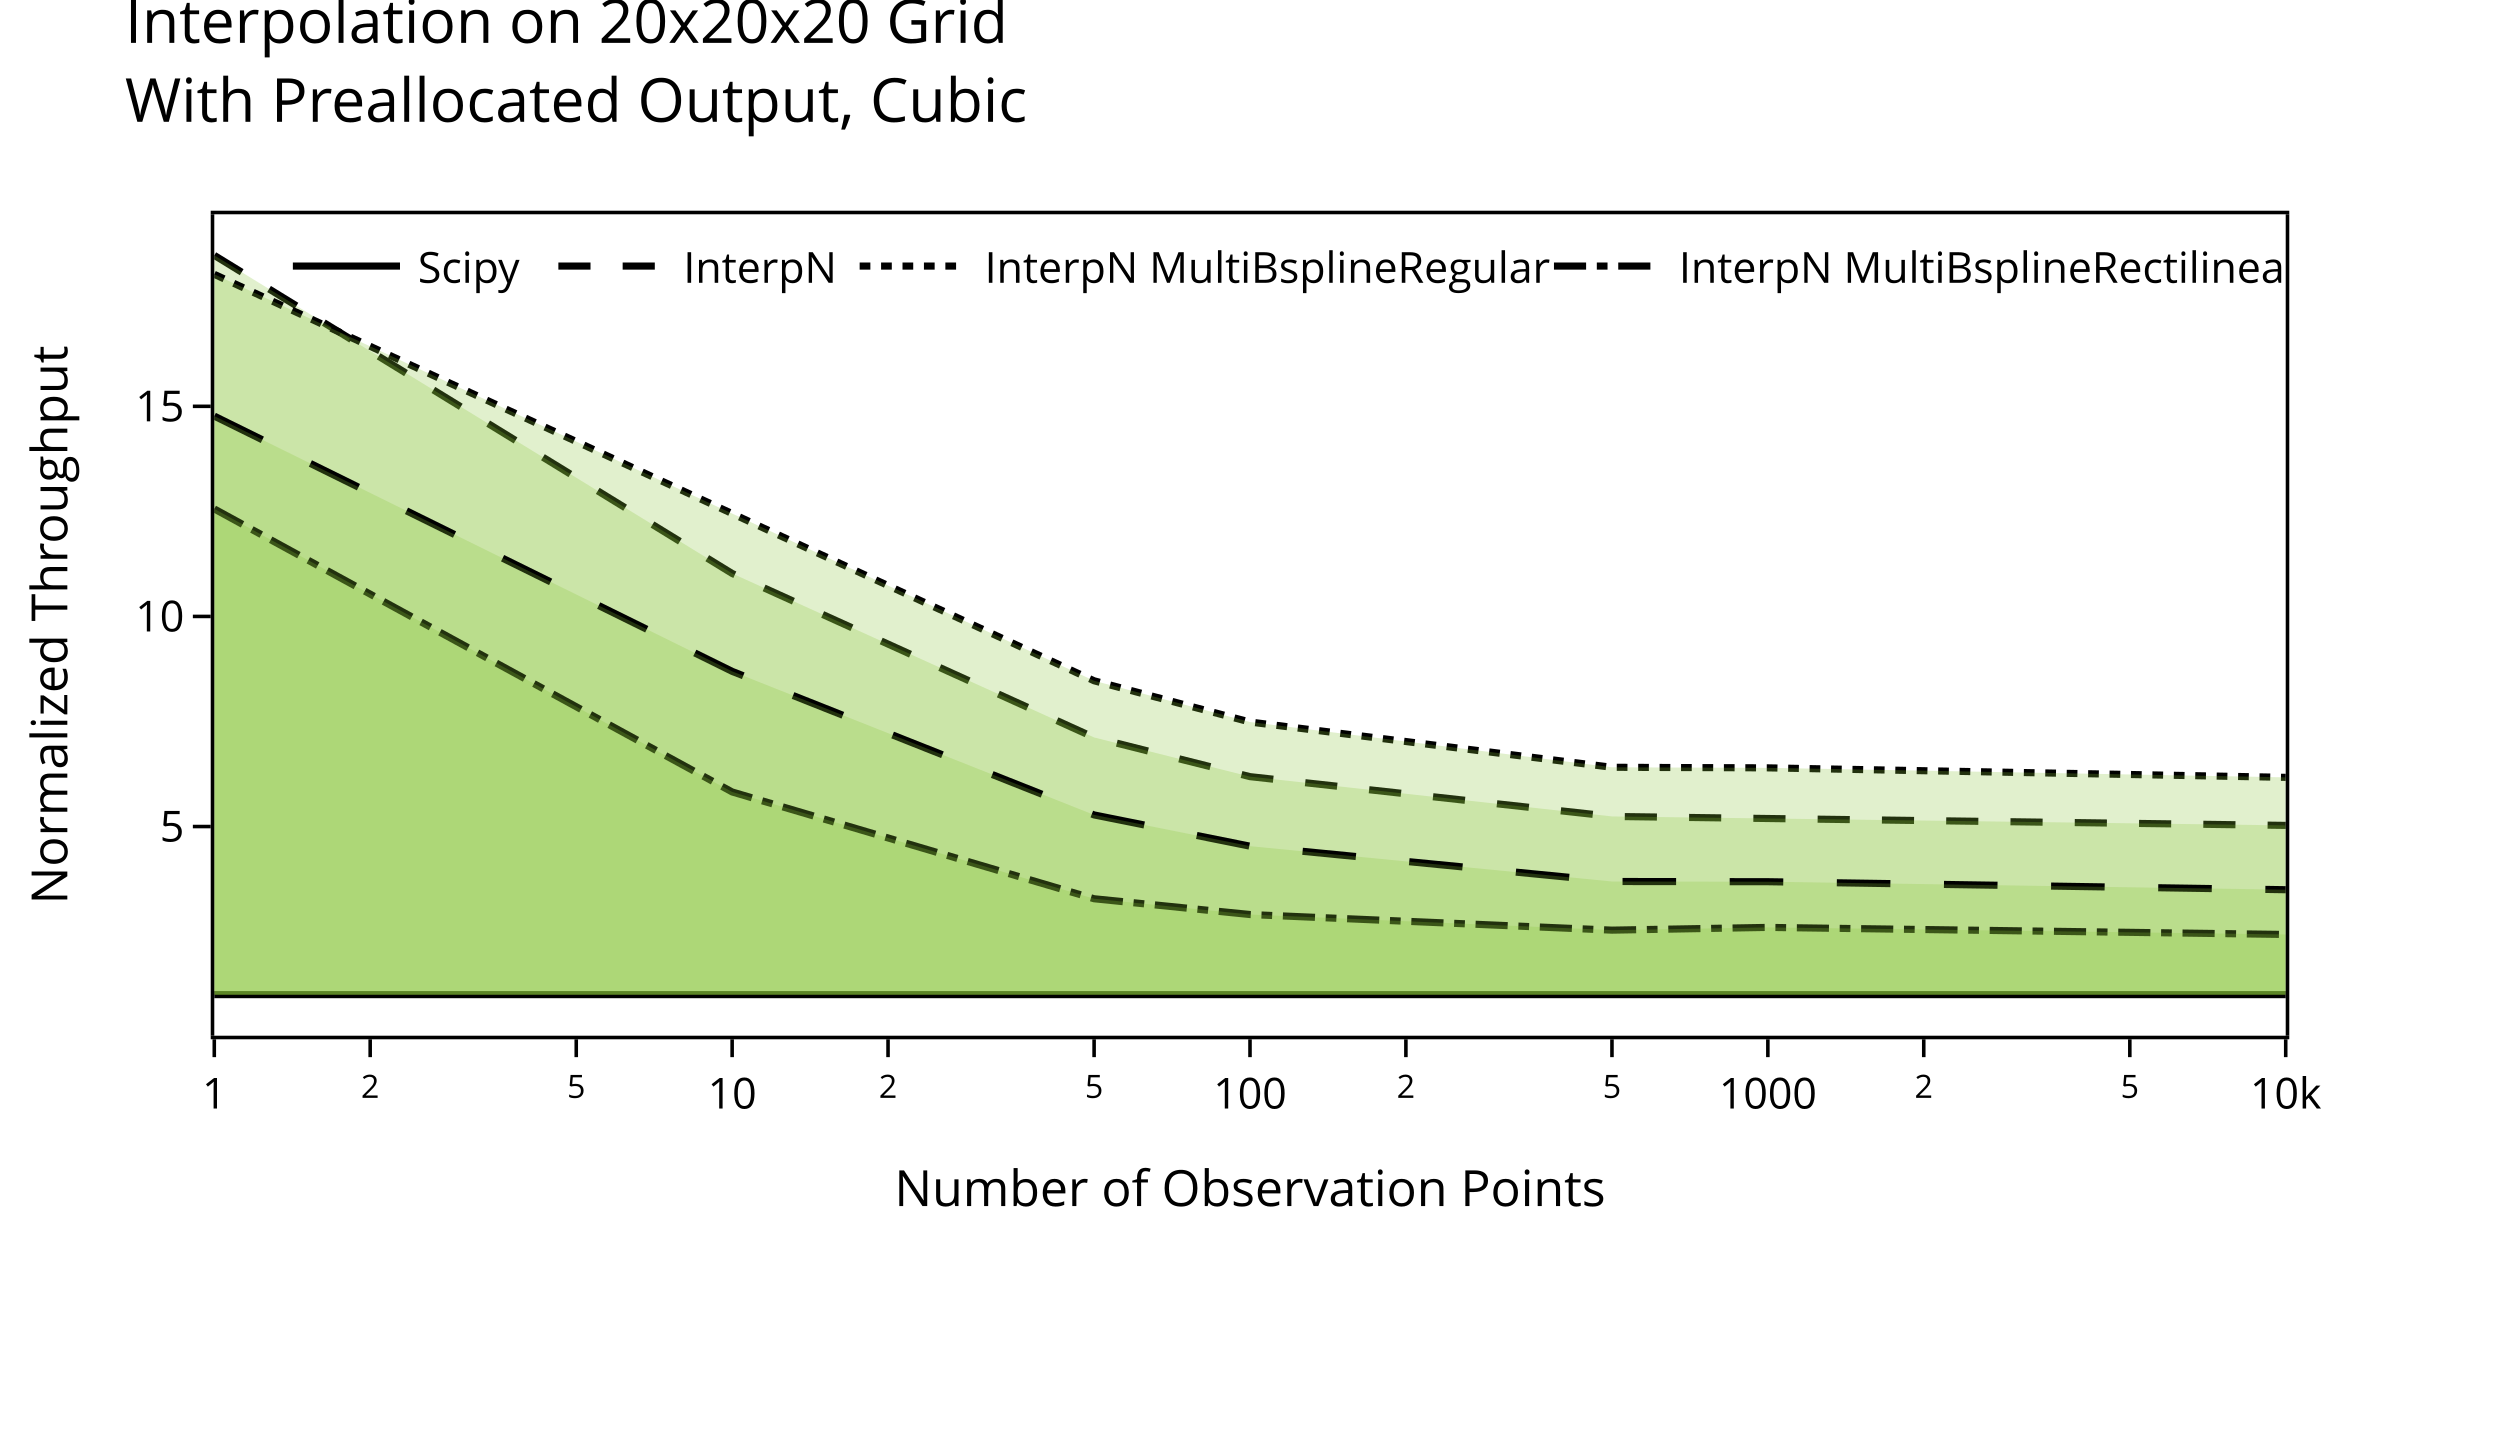
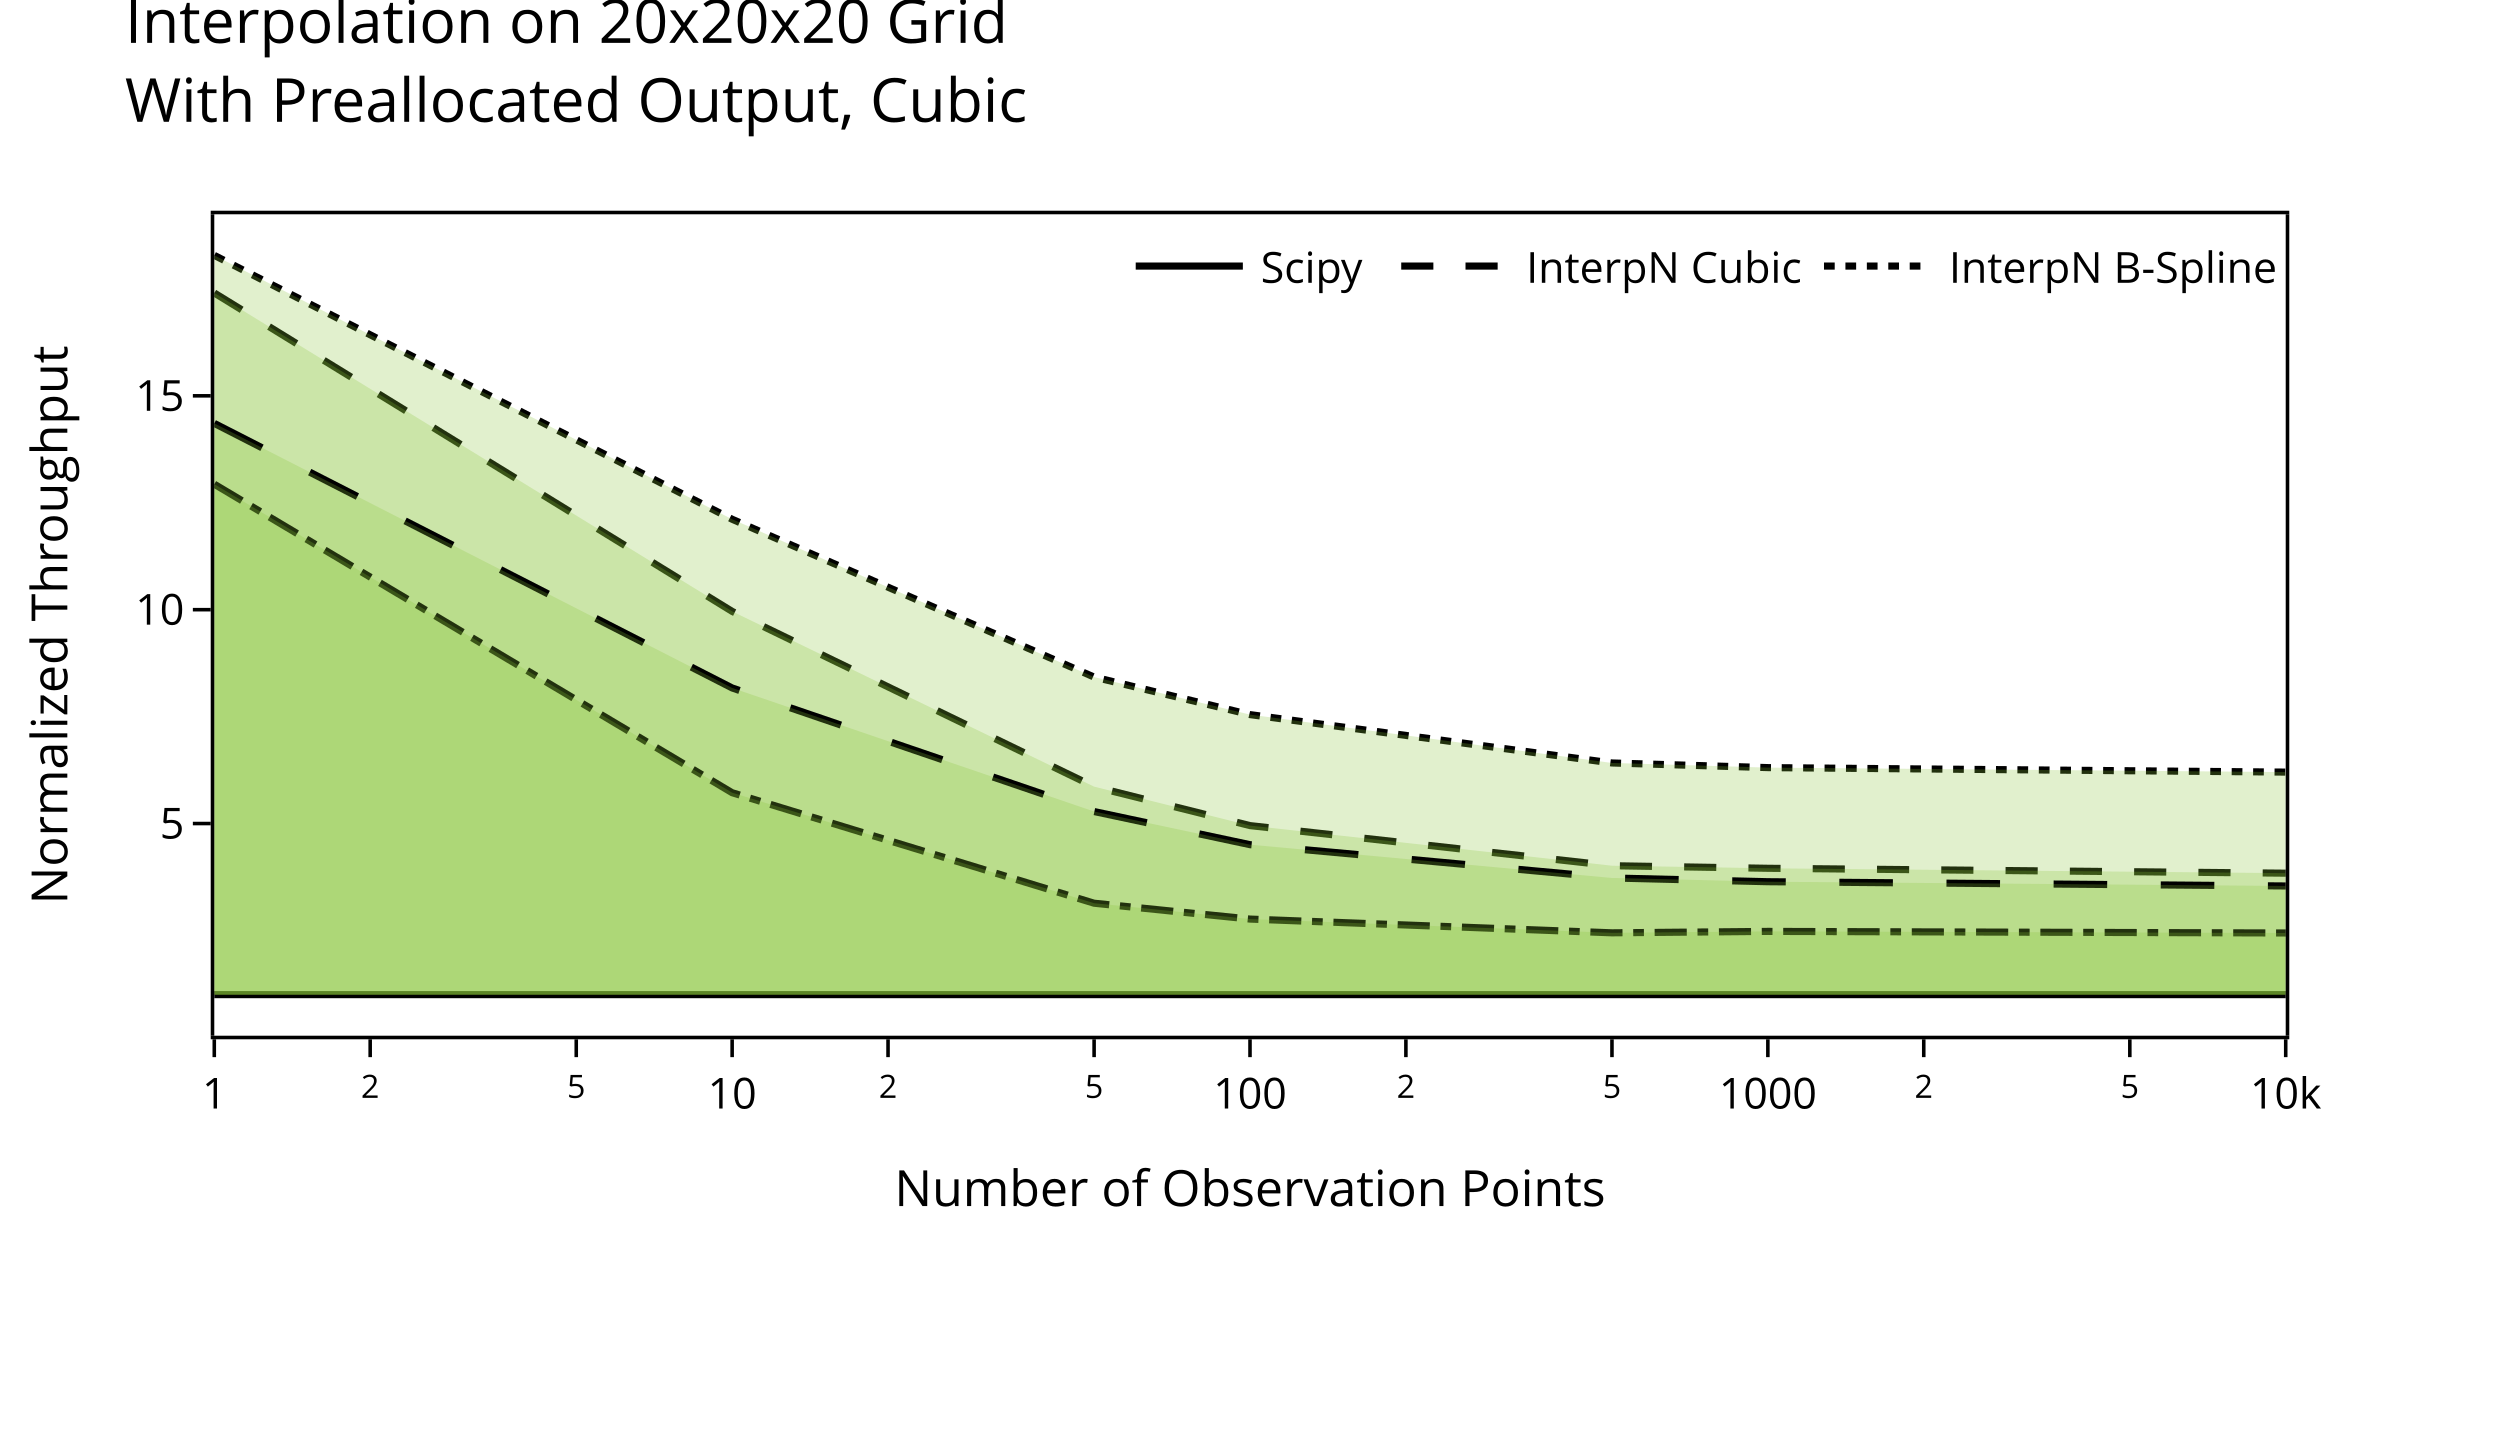
<svg xmlns="http://www.w3.org/2000/svg" class="main-svg" width="700" height="400" style="" viewBox="0 0 700 400">
  <rect x="0" y="0" width="700" height="400" style="fill: rgb(0, 0, 0); fill-opacity: 0;" />
-   <defs id="defs-6e7523">
+   <defs id="defs-a66238">
    <g class="clips">
-       <clipPath id="clip6e7523xyplot" class="plotclip">
+       <clipPath id="clipa66238xyplot" class="plotclip">
        <rect width="580" height="230" />
      </clipPath>
-       <clipPath class="axesclip" id="clip6e7523x">
+       <clipPath class="axesclip" id="clipa66238x">
        <rect x="60" y="0" width="580" height="400" />
      </clipPath>
-       <clipPath class="axesclip" id="clip6e7523y">
+       <clipPath class="axesclip" id="clipa66238y">
        <rect x="0" y="60" width="700" height="230" />
      </clipPath>
-       <clipPath class="axesclip" id="clip6e7523xy">
+       <clipPath class="axesclip" id="clipa66238xy">
        <rect x="60" y="60" width="580" height="230" />
      </clipPath>
    </g>
    <g class="gradients" />
    <g class="patterns" />
  </defs>
  <g class="bglayer">
    <rect class="bg" x="60" y="60" width="580" height="230" style="fill: rgb(0, 0, 0); fill-opacity: 0; stroke-width: 0;" />
  </g>
  <g class="layer-below">
    <g class="imagelayer" />
    <g class="shapelayer" />
  </g>
  <g class="cartesianlayer">
    <g class="subplot xy">
      <g class="layer-subplot">
        <g class="shapelayer" />
        <g class="imagelayer" />
      </g>
      <g class="minor-gridlayer">
        <g class="x" />
        <g class="y" />
      </g>
      <g class="gridlayer">
        <g class="x" />
        <g class="y" />
      </g>
      <g class="zerolinelayer" />
      <g class="layer-between">
        <g class="shapelayer" />
        <g class="imagelayer" />
      </g>
      <path class="xlines-below" />
      <path class="ylines-below" />
      <g class="overlines-below" />
      <g class="xaxislayer-below" />
      <g class="yaxislayer-below" />
      <g class="overaxes-below" />
      <g class="overplot">
-         <g class="xy" transform="translate(60,60)" clip-path="url(#clip6e7523xyplot)">
+         <g class="xy" transform="translate(60,60)" clip-path="url(#clipa66238xyplot)">
          <g class="scatterlayer mlayer">
-             <g class="trace scatter trace9c8ca9" style="stroke-miterlimit: 2; opacity: 1;">
+             <g class="trace scatter trace2fdbfb" style="stroke-miterlimit: 2; opacity: 1;">
              <g class="fills" />
              <g class="errorbars" />
              <g class="lines">
                <path class="js-line" d="M0,218.5L580,218.5" style="vector-effect: none; fill: none; stroke: rgb(0, 0, 0); stroke-opacity: 1; stroke-width: 2px; opacity: 1;" />
              </g>
              <g class="points" />
              <g class="text" />
            </g>
-             <g class="trace scatter tracebabec3" style="stroke-miterlimit: 2; opacity: 1;">
-               <g class="fills" />
-               <g class="errorbars" />
-               <g class="lines">
-                 <path class="js-line" d="M0,11.5L145,100.57L246.35,146.49L290,157.46L391.35,168.6L580,171.11" style="vector-effect: none; fill: none; stroke: rgb(0, 0, 0); stroke-opacity: 1; stroke-dasharray: 9px, 9px; stroke-width: 2px; opacity: 1;" />
-               </g>
-               <g class="points" />
-               <g class="text" />
-             </g>
-             <g class="trace scatter tracec662c6" style="stroke-miterlimit: 2; opacity: 1;">
+             <g class="trace scatter tracebda153" style="stroke-miterlimit: 2; opacity: 1;">
+               <g class="fills" />
+               <g class="errorbars" />
+               <g class="lines">
+                 <path class="js-line" d="M0,22.03L145,111.19L246.35,160.26L290,171.17L391.35,182.4L435,183.12L580,184.49" style="vector-effect: none; fill: none; stroke: rgb(0, 0, 0); stroke-opacity: 1; stroke-dasharray: 9px, 9px; stroke-width: 2px; opacity: 1;" />
+               </g>
+               <g class="points" />
+               <g class="text" />
+             </g>
+             <g class="trace scatter trace4274c3" style="stroke-miterlimit: 2; opacity: 1;">
              <g class="fills">
                <g>
-                   <path class="js-fill" d="M0,11.5L145,100.57L246.35,146.49L290,157.46L391.35,168.6L580,171.11L580,218.5L0,218.5Z" style="fill: rgb(139, 196, 59); fill-opacity: 0.25; stroke-width: 0;" />
+                   <path class="js-fill" d="M0,22.03L145,111.19L246.35,160.26L290,171.17L391.35,182.4L435,183.12L580,184.49L580,218.5L435,218.5L0,218.5Z" style="fill: rgb(139, 196, 59); fill-opacity: 0.25; stroke-width: 0;" />
                </g>
              </g>
              <g class="errorbars" />
              <g class="lines">
-                 <path class="js-line" d="M0,11.5L145,100.57L246.35,146.49L290,157.46L391.35,168.6L580,171.11L580,218.5L0,218.5" style="vector-effect: none; fill: none; stroke: rgb(0, 204, 150); stroke-opacity: 1; stroke-width: 0px; opacity: 1;" />
-               </g>
-               <g class="points" />
-               <g class="text" />
-             </g>
-             <g class="trace scatter trace1b7345" style="stroke-miterlimit: 2; opacity: 1;">
-               <g class="fills" />
-               <g class="errorbars" />
-               <g class="lines">
-                 <path class="js-line" d="M0,16.81L246.35,130.62L290,142.17L391.35,154.84L435,155L580,157.66" style="vector-effect: none; fill: none; stroke: rgb(0, 0, 0); stroke-opacity: 1; stroke-dasharray: 3px, 3px; stroke-width: 2px; opacity: 1;" />
-               </g>
-               <g class="points" />
-               <g class="text" />
-             </g>
-             <g class="trace scatter trace3d380a" style="stroke-miterlimit: 2; opacity: 1;">
+                 <path class="js-line" d="M0,22.03L145,111.19L246.35,160.26L290,171.17L391.35,182.4L435,183.12L580,184.49L580,218.5L435,218.5L0,218.5" style="vector-effect: none; fill: none; stroke: rgb(0, 204, 150); stroke-opacity: 1; stroke-width: 0px; opacity: 1;" />
+               </g>
+               <g class="points" />
+               <g class="text" />
+             </g>
+             <g class="trace scatter traced62b66" style="stroke-miterlimit: 2; opacity: 1;">
+               <g class="fills" />
+               <g class="errorbars" />
+               <g class="lines">
+                 <path class="js-line" d="M0,11.5L145,85.39L246.35,129.58L290,140.09L391.35,153.63L435,154.93L580,156.19" style="vector-effect: none; fill: none; stroke: rgb(0, 0, 0); stroke-opacity: 1; stroke-dasharray: 3px, 3px; stroke-width: 2px; opacity: 1;" />
+               </g>
+               <g class="points" />
+               <g class="text" />
+             </g>
+             <g class="trace scatter trace7bd7d9" style="stroke-miterlimit: 2; opacity: 1;">
              <g class="fills">
                <g>
-                   <path class="js-fill" d="M0,16.81L246.35,130.62L290,142.17L391.35,154.84L435,155L580,157.66L580,218.5L0,218.5Z" style="fill: rgb(139, 196, 59); fill-opacity: 0.25; stroke-width: 0;" />
+                   <path class="js-fill" d="M0,11.5L145,85.39L246.35,129.58L290,140.09L391.35,153.63L435,154.93L580,156.19L580,218.5L435,218.5L0,218.5Z" style="fill: rgb(139, 196, 59); fill-opacity: 0.25; stroke-width: 0;" />
                </g>
              </g>
              <g class="errorbars" />
              <g class="lines">
-                 <path class="js-line" d="M0,16.81L246.35,130.62L290,142.17L391.35,154.84L435,155L580,157.66L580,218.5L0,218.5" style="vector-effect: none; fill: none; stroke: rgb(255, 161, 90); stroke-opacity: 1; stroke-width: 0px; opacity: 1;" />
-               </g>
-               <g class="points" />
-               <g class="text" />
-             </g>
-             <g class="trace scatter tracef7a9f0" style="stroke-miterlimit: 2; opacity: 1;">
-               <g class="fills" />
-               <g class="errorbars" />
-               <g class="lines">
-                 <path class="js-line" d="M0,82.5L145,161.75L246.35,191.65L290,196.07L391.35,200.44L435,199.67L580,201.65" style="vector-effect: none; fill: none; stroke: rgb(0, 0, 0); stroke-opacity: 1; stroke-dasharray: 9px, 3px, 3px, 3px; stroke-width: 2px; opacity: 1;" />
-               </g>
-               <g class="points" />
-               <g class="text" />
-             </g>
-             <g class="trace scatter trace2344b4" style="stroke-miterlimit: 2; opacity: 1;">
+                 <path class="js-line" d="M0,11.5L145,85.39L246.35,129.58L290,140.09L391.35,153.63L435,154.93L580,156.19L580,218.5L435,218.5L0,218.5" style="vector-effect: none; fill: none; stroke: rgb(255, 161, 90); stroke-opacity: 1; stroke-width: 0px; opacity: 1;" />
+               </g>
+               <g class="points" />
+               <g class="text" />
+             </g>
+             <g class="trace scatter trace23cc73" style="stroke-miterlimit: 2; opacity: 1;">
+               <g class="fills" />
+               <g class="errorbars" />
+               <g class="lines">
+                 <path class="js-line" d="M0,75.57L145,161.96L246.35,192.9L290,197.34L391.35,201.19L435,200.79L580,201.24" style="vector-effect: none; fill: none; stroke: rgb(0, 0, 0); stroke-opacity: 1; stroke-dasharray: 9px, 3px, 3px, 3px; stroke-width: 2px; opacity: 1;" />
+               </g>
+               <g class="points" />
+               <g class="text" />
+             </g>
+             <g class="trace scatter trace43709b" style="stroke-miterlimit: 2; opacity: 1;">
              <g class="fills">
                <g>
-                   <path class="js-fill" d="M0,82.5L145,161.75L246.35,191.65L290,196.07L391.35,200.44L435,199.67L580,201.65L580,218.5L435,218.5L0,218.5Z" style="fill: rgb(139, 196, 59); fill-opacity: 0.25; stroke-width: 0;" />
+                   <path class="js-fill" d="M0,75.57L145,161.96L246.35,192.9L290,197.34L391.35,201.19L435,200.79L580,201.24L580,218.5L435,218.5L0,218.5Z" style="fill: rgb(139, 196, 59); fill-opacity: 0.25; stroke-width: 0;" />
                </g>
              </g>
              <g class="errorbars" />
              <g class="lines">
-                 <path class="js-line" d="M0,82.5L145,161.75L246.35,191.65L290,196.07L391.35,200.44L435,199.67L580,201.65L580,218.5L435,218.5L0,218.5" style="vector-effect: none; fill: none; stroke: rgb(255, 102, 146); stroke-opacity: 1; stroke-width: 0px; opacity: 1;" />
-               </g>
-               <g class="points" />
-               <g class="text" />
-             </g>
-             <g class="trace scatter traceee497f" style="stroke-miterlimit: 2; opacity: 1;">
-               <g class="fills" />
-               <g class="errorbars" />
-               <g class="lines">
-                 <path class="js-line" d="M0,56.51L145,127.98L246.35,168.18L290,176.93L391.35,186.82L435,186.88L580,189.12" style="vector-effect: none; fill: none; stroke: rgb(0, 0, 0); stroke-opacity: 1; stroke-dasharray: 15px, 15px; stroke-width: 2px; opacity: 1;" />
-               </g>
-               <g class="points" />
-               <g class="text" />
-             </g>
-             <g class="trace scatter trace0bf3af" style="stroke-miterlimit: 2; opacity: 1;">
+                 <path class="js-line" d="M0,75.57L145,161.96L246.35,192.9L290,197.34L391.35,201.19L435,200.79L580,201.24L580,218.5L435,218.5L0,218.5" style="vector-effect: none; fill: none; stroke: rgb(255, 102, 146); stroke-opacity: 1; stroke-width: 0px; opacity: 1;" />
+               </g>
+               <g class="points" />
+               <g class="text" />
+             </g>
+             <g class="trace scatter trace036785" style="stroke-miterlimit: 2; opacity: 1;">
+               <g class="fills" />
+               <g class="errorbars" />
+               <g class="lines">
+                 <path class="js-line" d="M0,58.55L145,132.63L246.35,167.23L290,176.51L391.35,185.83L435,186.88L580,188.07" style="vector-effect: none; fill: none; stroke: rgb(0, 0, 0); stroke-opacity: 1; stroke-dasharray: 15px, 15px; stroke-width: 2px; opacity: 1;" />
+               </g>
+               <g class="points" />
+               <g class="text" />
+             </g>
+             <g class="trace scatter trace19a3ea" style="stroke-miterlimit: 2; opacity: 1;">
              <g class="fills">
                <g>
-                   <path class="js-fill" d="M0,56.51L145,127.98L246.35,168.18L290,176.93L391.35,186.82L435,186.88L580,189.12L580,218.5L435,218.5L0,218.5Z" style="fill: rgb(139, 196, 59); fill-opacity: 0.25; stroke-width: 0;" />
+                   <path class="js-fill" d="M0,58.55L145,132.63L246.35,167.23L290,176.51L391.35,185.83L435,186.88L580,188.07L580,218.5L435,218.5L0,218.5Z" style="fill: rgb(139, 196, 59); fill-opacity: 0.25; stroke-width: 0;" />
                </g>
              </g>
              <g class="errorbars" />
              <g class="lines">
-                 <path class="js-line" d="M0,56.51L145,127.98L246.35,168.18L290,176.93L391.35,186.82L435,186.88L580,189.12L580,218.5L435,218.5L0,218.5" style="vector-effect: none; fill: none; stroke: rgb(255, 151, 255); stroke-opacity: 1; stroke-width: 0px; opacity: 1;" />
+                 <path class="js-line" d="M0,58.55L145,132.63L246.35,167.23L290,176.51L391.35,185.83L435,186.88L580,188.07L580,218.5L435,218.5L0,218.5" style="vector-effect: none; fill: none; stroke: rgb(255, 151, 255); stroke-opacity: 1; stroke-width: 0px; opacity: 1;" />
              </g>
              <g class="points" />
              <g class="text" />
            </g>
          </g>
        </g>
      </g>
      <path class="xlines-above crisp" d="M59,290.5H641M59,59.5H641" style="fill: none; stroke-width: 1px; stroke: rgb(0, 0, 0); stroke-opacity: 1;" />
      <path class="ylines-above crisp" d="M59.5,60V290M640.5,60V290" style="fill: none; stroke-width: 1px; stroke: rgb(0, 0, 0); stroke-opacity: 1;" />
      <g class="overlines-above" />
      <g class="xaxislayer-above">
        <path class="xtick ticks crisp" d="M0,291v5" transform="translate(60,0)" style="stroke: rgb(0, 0, 0); stroke-opacity: 1; stroke-width: 1px;" />
        <path class="xtick ticks crisp" d="M0,291v5" transform="translate(103.65,0)" style="stroke: rgb(0, 0, 0); stroke-opacity: 1; stroke-width: 1px;" />
        <path class="xtick ticks crisp" d="M0,291v5" transform="translate(161.35,0)" style="stroke: rgb(0, 0, 0); stroke-opacity: 1; stroke-width: 1px;" />
        <path class="xtick ticks crisp" d="M0,291v5" transform="translate(205,0)" style="stroke: rgb(0, 0, 0); stroke-opacity: 1; stroke-width: 1px;" />
        <path class="xtick ticks crisp" d="M0,291v5" transform="translate(248.65,0)" style="stroke: rgb(0, 0, 0); stroke-opacity: 1; stroke-width: 1px;" />
        <path class="xtick ticks crisp" d="M0,291v5" transform="translate(306.35,0)" style="stroke: rgb(0, 0, 0); stroke-opacity: 1; stroke-width: 1px;" />
        <path class="xtick ticks crisp" d="M0,291v5" transform="translate(350,0)" style="stroke: rgb(0, 0, 0); stroke-opacity: 1; stroke-width: 1px;" />
        <path class="xtick ticks crisp" d="M0,291v5" transform="translate(393.65,0)" style="stroke: rgb(0, 0, 0); stroke-opacity: 1; stroke-width: 1px;" />
        <path class="xtick ticks crisp" d="M0,291v5" transform="translate(451.35,0)" style="stroke: rgb(0, 0, 0); stroke-opacity: 1; stroke-width: 1px;" />
        <path class="xtick ticks crisp" d="M0,291v5" transform="translate(495,0)" style="stroke: rgb(0, 0, 0); stroke-opacity: 1; stroke-width: 1px;" />
        <path class="xtick ticks crisp" d="M0,291v5" transform="translate(538.65,0)" style="stroke: rgb(0, 0, 0); stroke-opacity: 1; stroke-width: 1px;" />
        <path class="xtick ticks crisp" d="M0,291v5" transform="translate(596.35,0)" style="stroke: rgb(0, 0, 0); stroke-opacity: 1; stroke-width: 1px;" />
        <path class="xtick ticks crisp" d="M0,291v5" transform="translate(640,0)" style="stroke: rgb(0, 0, 0); stroke-opacity: 1; stroke-width: 1px;" />
        <g class="xtick">
          <text text-anchor="middle" x="0" y="310.4" transform="translate(60,0)" style="font-family: 'Open Sans', verdana, arial, sans-serif; font-size: 12px; fill: rgb(0, 0, 0); fill-opacity: 1; white-space: pre; opacity: 1;">1</text>
        </g>
        <g class="xtick">
          <text text-anchor="middle" x="0" y="307.4" style="font-family: 'Open Sans', verdana, arial, sans-serif; font-size: 9px; fill: rgb(0, 0, 0); fill-opacity: 1; white-space: pre; opacity: 1;" transform="translate(103.65,0)">2</text>
        </g>
        <g class="xtick">
          <text text-anchor="middle" x="0" y="307.4" style="font-family: 'Open Sans', verdana, arial, sans-serif; font-size: 9px; fill: rgb(0, 0, 0); fill-opacity: 1; white-space: pre; opacity: 1;" transform="translate(161.35,0)">5</text>
        </g>
        <g class="xtick">
          <text text-anchor="middle" x="0" y="310.4" style="font-family: 'Open Sans', verdana, arial, sans-serif; font-size: 12px; fill: rgb(0, 0, 0); fill-opacity: 1; white-space: pre; opacity: 1;" transform="translate(205,0)">10</text>
        </g>
        <g class="xtick">
          <text text-anchor="middle" x="0" y="307.4" style="font-family: 'Open Sans', verdana, arial, sans-serif; font-size: 9px; fill: rgb(0, 0, 0); fill-opacity: 1; white-space: pre; opacity: 1;" transform="translate(248.65,0)">2</text>
        </g>
        <g class="xtick">
          <text text-anchor="middle" x="0" y="307.4" style="font-family: 'Open Sans', verdana, arial, sans-serif; font-size: 9px; fill: rgb(0, 0, 0); fill-opacity: 1; white-space: pre; opacity: 1;" transform="translate(306.35,0)">5</text>
        </g>
        <g class="xtick">
          <text text-anchor="middle" x="0" y="310.4" style="font-family: 'Open Sans', verdana, arial, sans-serif; font-size: 12px; fill: rgb(0, 0, 0); fill-opacity: 1; white-space: pre; opacity: 1;" transform="translate(350,0)">100</text>
        </g>
        <g class="xtick">
          <text text-anchor="middle" x="0" y="307.4" style="font-family: 'Open Sans', verdana, arial, sans-serif; font-size: 9px; fill: rgb(0, 0, 0); fill-opacity: 1; white-space: pre; opacity: 1;" transform="translate(393.65,0)">2</text>
        </g>
        <g class="xtick">
          <text text-anchor="middle" x="0" y="307.4" style="font-family: 'Open Sans', verdana, arial, sans-serif; font-size: 9px; fill: rgb(0, 0, 0); fill-opacity: 1; white-space: pre; opacity: 1;" transform="translate(451.35,0)">5</text>
        </g>
        <g class="xtick">
          <text text-anchor="middle" x="0" y="310.4" style="font-family: 'Open Sans', verdana, arial, sans-serif; font-size: 12px; fill: rgb(0, 0, 0); fill-opacity: 1; white-space: pre; opacity: 1;" transform="translate(495,0)">1000</text>
        </g>
        <g class="xtick">
          <text text-anchor="middle" x="0" y="307.4" style="font-family: 'Open Sans', verdana, arial, sans-serif; font-size: 9px; fill: rgb(0, 0, 0); fill-opacity: 1; white-space: pre; opacity: 1;" transform="translate(538.65,0)">2</text>
        </g>
        <g class="xtick">
          <text text-anchor="middle" x="0" y="307.4" style="font-family: 'Open Sans', verdana, arial, sans-serif; font-size: 9px; fill: rgb(0, 0, 0); fill-opacity: 1; white-space: pre; opacity: 1;" transform="translate(596.35,0)">5</text>
        </g>
        <g class="xtick">
          <text text-anchor="middle" x="0" y="310.4" style="font-family: 'Open Sans', verdana, arial, sans-serif; font-size: 12px; fill: rgb(0, 0, 0); fill-opacity: 1; white-space: pre; opacity: 1;" transform="translate(640,0)">10k</text>
        </g>
      </g>
      <g class="yaxislayer-above">
-         <path class="ytick ticks crisp" d="M59,0h-5" transform="translate(0,231.43)" style="stroke: rgb(0, 0, 0); stroke-opacity: 1; stroke-width: 1px;" />
-         <path class="ytick ticks crisp" d="M59,0h-5" transform="translate(0,172.6)" style="stroke: rgb(0, 0, 0); stroke-opacity: 1; stroke-width: 1px;" />
-         <path class="ytick ticks crisp" d="M59,0h-5" transform="translate(0,113.77)" style="stroke: rgb(0, 0, 0); stroke-opacity: 1; stroke-width: 1px;" />
+         <path class="ytick ticks crisp" d="M59,0h-5" transform="translate(0,230.59)" style="stroke: rgb(0, 0, 0); stroke-opacity: 1; stroke-width: 1px;" />
+         <path class="ytick ticks crisp" d="M59,0h-5" transform="translate(0,170.71)" style="stroke: rgb(0, 0, 0); stroke-opacity: 1; stroke-width: 1px;" />
+         <path class="ytick ticks crisp" d="M59,0h-5" transform="translate(0,110.83)" style="stroke: rgb(0, 0, 0); stroke-opacity: 1; stroke-width: 1px;" />
        <g class="ytick">
-           <text text-anchor="end" x="51.6" y="4.2" transform="translate(0,231.43)" style="font-family: 'Open Sans', verdana, arial, sans-serif; font-size: 12px; fill: rgb(0, 0, 0); fill-opacity: 1; white-space: pre; opacity: 1;">5</text>
+           <text text-anchor="end" x="51.6" y="4.2" transform="translate(0,230.59)" style="font-family: 'Open Sans', verdana, arial, sans-serif; font-size: 12px; fill: rgb(0, 0, 0); fill-opacity: 1; white-space: pre; opacity: 1;">5</text>
        </g>
        <g class="ytick">
-           <text text-anchor="end" x="51.6" y="4.2" style="font-family: 'Open Sans', verdana, arial, sans-serif; font-size: 12px; fill: rgb(0, 0, 0); fill-opacity: 1; white-space: pre; opacity: 1;" transform="translate(0,172.6)">10</text>
+           <text text-anchor="end" x="51.6" y="4.2" style="font-family: 'Open Sans', verdana, arial, sans-serif; font-size: 12px; fill: rgb(0, 0, 0); fill-opacity: 1; white-space: pre; opacity: 1;" transform="translate(0,170.71)">10</text>
        </g>
        <g class="ytick">
-           <text text-anchor="end" x="51.6" y="4.2" style="font-family: 'Open Sans', verdana, arial, sans-serif; font-size: 12px; fill: rgb(0, 0, 0); fill-opacity: 1; white-space: pre; opacity: 1;" transform="translate(0,113.77)">15</text>
+           <text text-anchor="end" x="51.6" y="4.2" style="font-family: 'Open Sans', verdana, arial, sans-serif; font-size: 12px; fill: rgb(0, 0, 0); fill-opacity: 1; white-space: pre; opacity: 1;" transform="translate(0,110.83)">15</text>
        </g>
      </g>
      <g class="overaxes-above" />
    </g>
  </g>
  <g class="polarlayer" />
  <g class="smithlayer" />
  <g class="ternarylayer" />
  <g class="geolayer" />
  <g class="funnelarealayer" />
  <g class="pielayer" />
  <g class="iciclelayer" />
  <g class="treemaplayer" />
  <g class="sunburstlayer" />
  <g class="glimages" />
-   <defs id="topdefs-6e7523">
+   <defs id="topdefs-a66238">
    <g class="clips" />
-     <clipPath id="legend6e7523">
-       <rect width="563" height="29" x="0" y="0" />
+     <clipPath id="legenda66238">
+       <rect width="327" height="29" x="0" y="0" />
    </clipPath>
  </defs>
  <g class="layer-above">
    <g class="imagelayer" />
    <g class="shapelayer" />
  </g>
  <g class="infolayer">
-     <g class="legend" pointer-events="all" transform="translate(77,60)">
-       <rect class="bg" shape-rendering="crispEdges" width="563" height="29" x="0" y="0" style="stroke: rgb(68, 68, 68); stroke-opacity: 1; fill: rgb(0, 0, 0); fill-opacity: 0; stroke-width: 0px;" />
-       <g class="scrollbox" transform="" clip-path="url(#legend6e7523)">
+     <g class="legend" pointer-events="all" transform="translate(313,60)">
+       <rect class="bg" shape-rendering="crispEdges" width="327" height="29" x="0" y="0" style="stroke: rgb(68, 68, 68); stroke-opacity: 1; fill: rgb(0, 0, 0); fill-opacity: 0; stroke-width: 0px;" />
+       <g class="scrollbox" transform="" clip-path="url(#legenda66238)">
        <g class="groups">
          <g class="traces" transform="translate(0,14.5)" style="opacity: 1;">
            <text class="legendtext" text-anchor="start" x="40" y="4.68" style="font-family: 'Open Sans', verdana, arial, sans-serif; font-size: 12px; fill: rgb(0, 0, 0); fill-opacity: 1; white-space: pre;">Scipy</text>
            <g class="layers" style="opacity: 1;">
              <g class="legendfill" />
              <g class="legendlines">
                <path class="js-line" d="M5,0h30" style="fill: none; stroke: rgb(0, 0, 0); stroke-opacity: 1; stroke-width: 2px;" />
              </g>
              <g class="legendsymbols">
                <g class="legendpoints" />
              </g>
            </g>
            <rect class="legendtoggle" x="0" y="-9.5" width="71.844" height="19" style="fill: rgb(0, 0, 0); fill-opacity: 0;" />
          </g>
          <g class="traces" transform="translate(74.34375,14.5)" style="opacity: 1;">
-             <text class="legendtext" text-anchor="start" x="40" y="4.68" style="font-family: 'Open Sans', verdana, arial, sans-serif; font-size: 12px; fill: rgb(0, 0, 0); fill-opacity: 1; white-space: pre;">InterpN</text>
+             <text class="legendtext" text-anchor="start" x="40" y="4.68" style="font-family: 'Open Sans', verdana, arial, sans-serif; font-size: 12px; fill: rgb(0, 0, 0); fill-opacity: 1; white-space: pre;">InterpN Cubic</text>
            <g class="layers" style="opacity: 1;">
              <g class="legendfill" />
              <g class="legendlines">
                <path class="js-line" d="M5,0h30" style="fill: none; stroke: rgb(0, 0, 0); stroke-opacity: 1; stroke-dasharray: 9px, 9px; stroke-width: 2px;" />
              </g>
              <g class="legendsymbols">
                <g class="legendpoints" />
              </g>
            </g>
-             <rect class="legendtoggle" x="0" y="-9.5" width="81.859" height="19" style="fill: rgb(0, 0, 0); fill-opacity: 0;" />
+             <rect class="legendtoggle" x="0" y="-9.5" width="115.875" height="19" style="fill: rgb(0, 0, 0); fill-opacity: 0;" />
          </g>
-           <g class="traces" transform="translate(158.7031,14.5)" style="opacity: 1;">
-             <text class="legendtext" text-anchor="start" x="40" y="4.68" style="font-family: 'Open Sans', verdana, arial, sans-serif; font-size: 12px; fill: rgb(0, 0, 0); fill-opacity: 1; white-space: pre;">InterpN MultiBsplineRegular</text>
+           <g class="traces" transform="translate(192.7188,14.5)" style="opacity: 1;">
+             <text class="legendtext" text-anchor="start" x="40" y="4.68" style="font-family: 'Open Sans', verdana, arial, sans-serif; font-size: 12px; fill: rgb(0, 0, 0); fill-opacity: 1; white-space: pre;">InterpN B-Spline</text>
            <g class="layers" style="opacity: 1;">
              <g class="legendfill" />
              <g class="legendlines">
                <path class="js-line" d="M5,0h30" style="fill: none; stroke: rgb(0, 0, 0); stroke-opacity: 1; stroke-dasharray: 3px, 3px; stroke-width: 2px;" />
              </g>
              <g class="legendsymbols">
                <g class="legendpoints" />
              </g>
            </g>
-             <rect class="legendtoggle" x="0" y="-9.5" width="191.906" height="19" style="fill: rgb(0, 0, 0); fill-opacity: 0;" />
-           </g>
-           <g class="traces" transform="translate(353.1094,14.5)" style="opacity: 1;">
-             <text class="legendtext" text-anchor="start" x="40" y="4.68" style="font-family: 'Open Sans', verdana, arial, sans-serif; font-size: 12px; fill: rgb(0, 0, 0); fill-opacity: 1; white-space: pre;">InterpN MultiBsplineRectilinear</text>
-             <g class="layers" style="opacity: 1;">
-               <g class="legendfill" />
-               <g class="legendlines">
-                 <path class="js-line" d="M5,0h30" style="fill: none; stroke: rgb(0, 0, 0); stroke-opacity: 1; stroke-dasharray: 9px, 3px, 3px, 3px; stroke-width: 2px;" />
-               </g>
-               <g class="legendsymbols">
-                 <g class="legendpoints" />
-               </g>
-             </g>
-             <rect class="legendtoggle" x="0" y="-9.5" width="206.578" height="19" style="fill: rgb(0, 0, 0); fill-opacity: 0;" />
+             <rect class="legendtoggle" x="0" y="-9.5" width="130.875" height="19" style="fill: rgb(0, 0, 0); fill-opacity: 0;" />
          </g>
        </g>
      </g>
      <rect class="scrollbar" rx="20" ry="3" width="0" height="0" x="0" y="0" style="fill: rgb(128, 139, 164); fill-opacity: 1;" />
    </g>
    <g class="g-gtitle">
      <text class="gtitle" x="35" y="12" text-anchor="start" dy="0.7em" style="opacity: 1; font-family: 'Open Sans', verdana, arial, sans-serif; font-size: 17px; fill: rgb(0, 0, 0); fill-opacity: 1; white-space: pre;">
        <tspan class="line" dy="0em" x="35" y="12">Interpolation on 20x20x20 Grid</tspan>
        <tspan class="line" dy="1.3em" x="35" y="12">With Preallocated Output, Cubic</tspan>
      </text>
    </g>
    <g class="g-xtitle">
      <text class="xtitle" x="350" y="337.706" text-anchor="middle" style="opacity: 1; font-family: 'Open Sans', verdana, arial, sans-serif; font-size: 14px; fill: rgb(0, 0, 0); fill-opacity: 1; white-space: pre;">Number of Observation Points</text>
    </g>
    <g class="g-ytitle">
      <text class="ytitle" transform="rotate(-90,18.85,175)" x="18.85" y="175" text-anchor="middle" style="opacity: 1; font-family: 'Open Sans', verdana, arial, sans-serif; font-size: 14px; fill: rgb(0, 0, 0); fill-opacity: 1; white-space: pre;">Normalized Throughput</text>
    </g>
  </g>
</svg>
